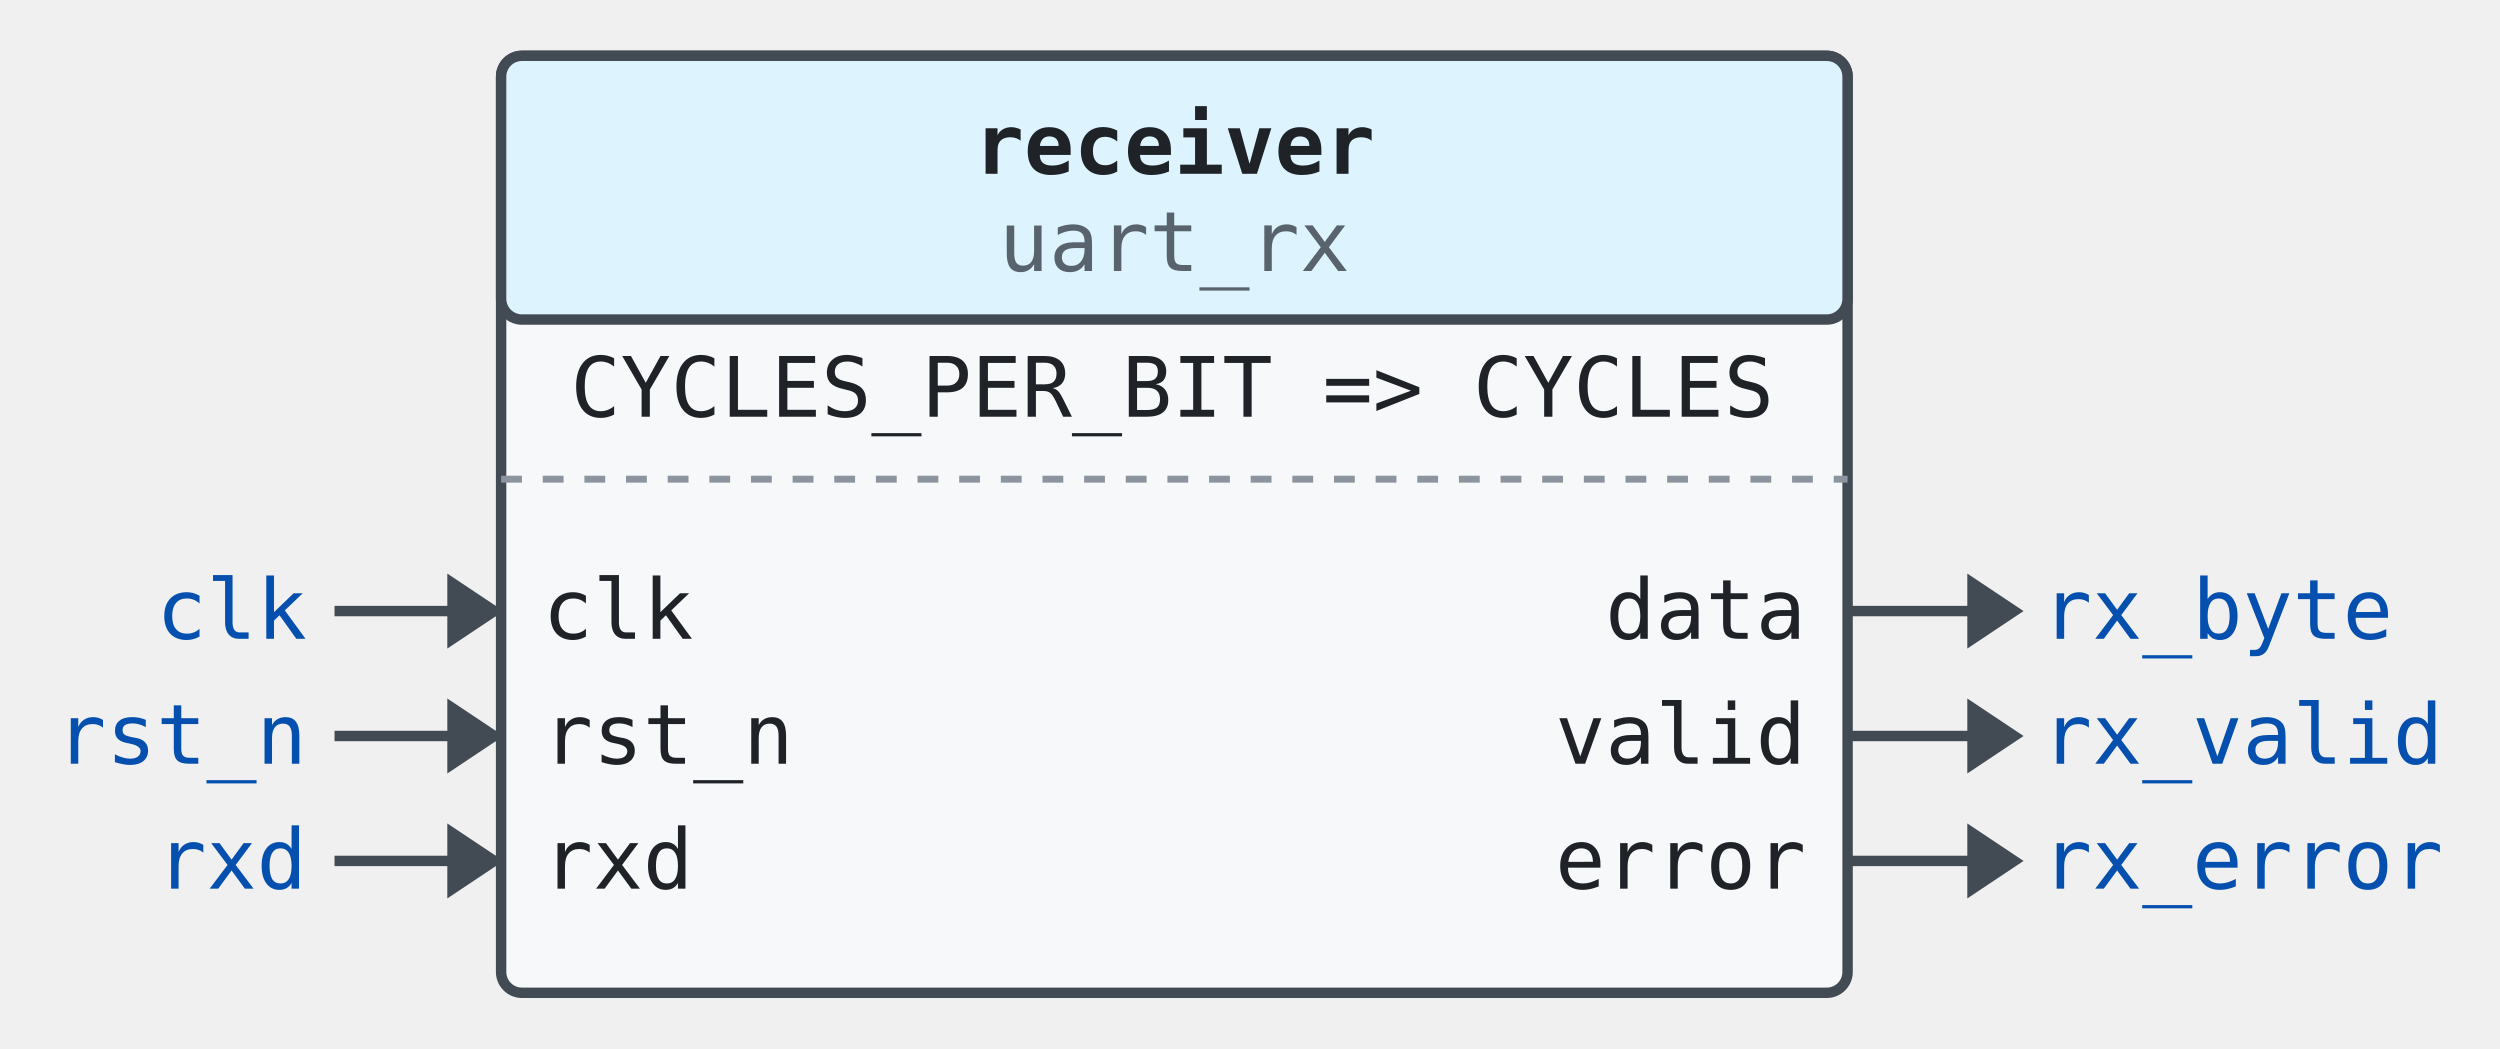
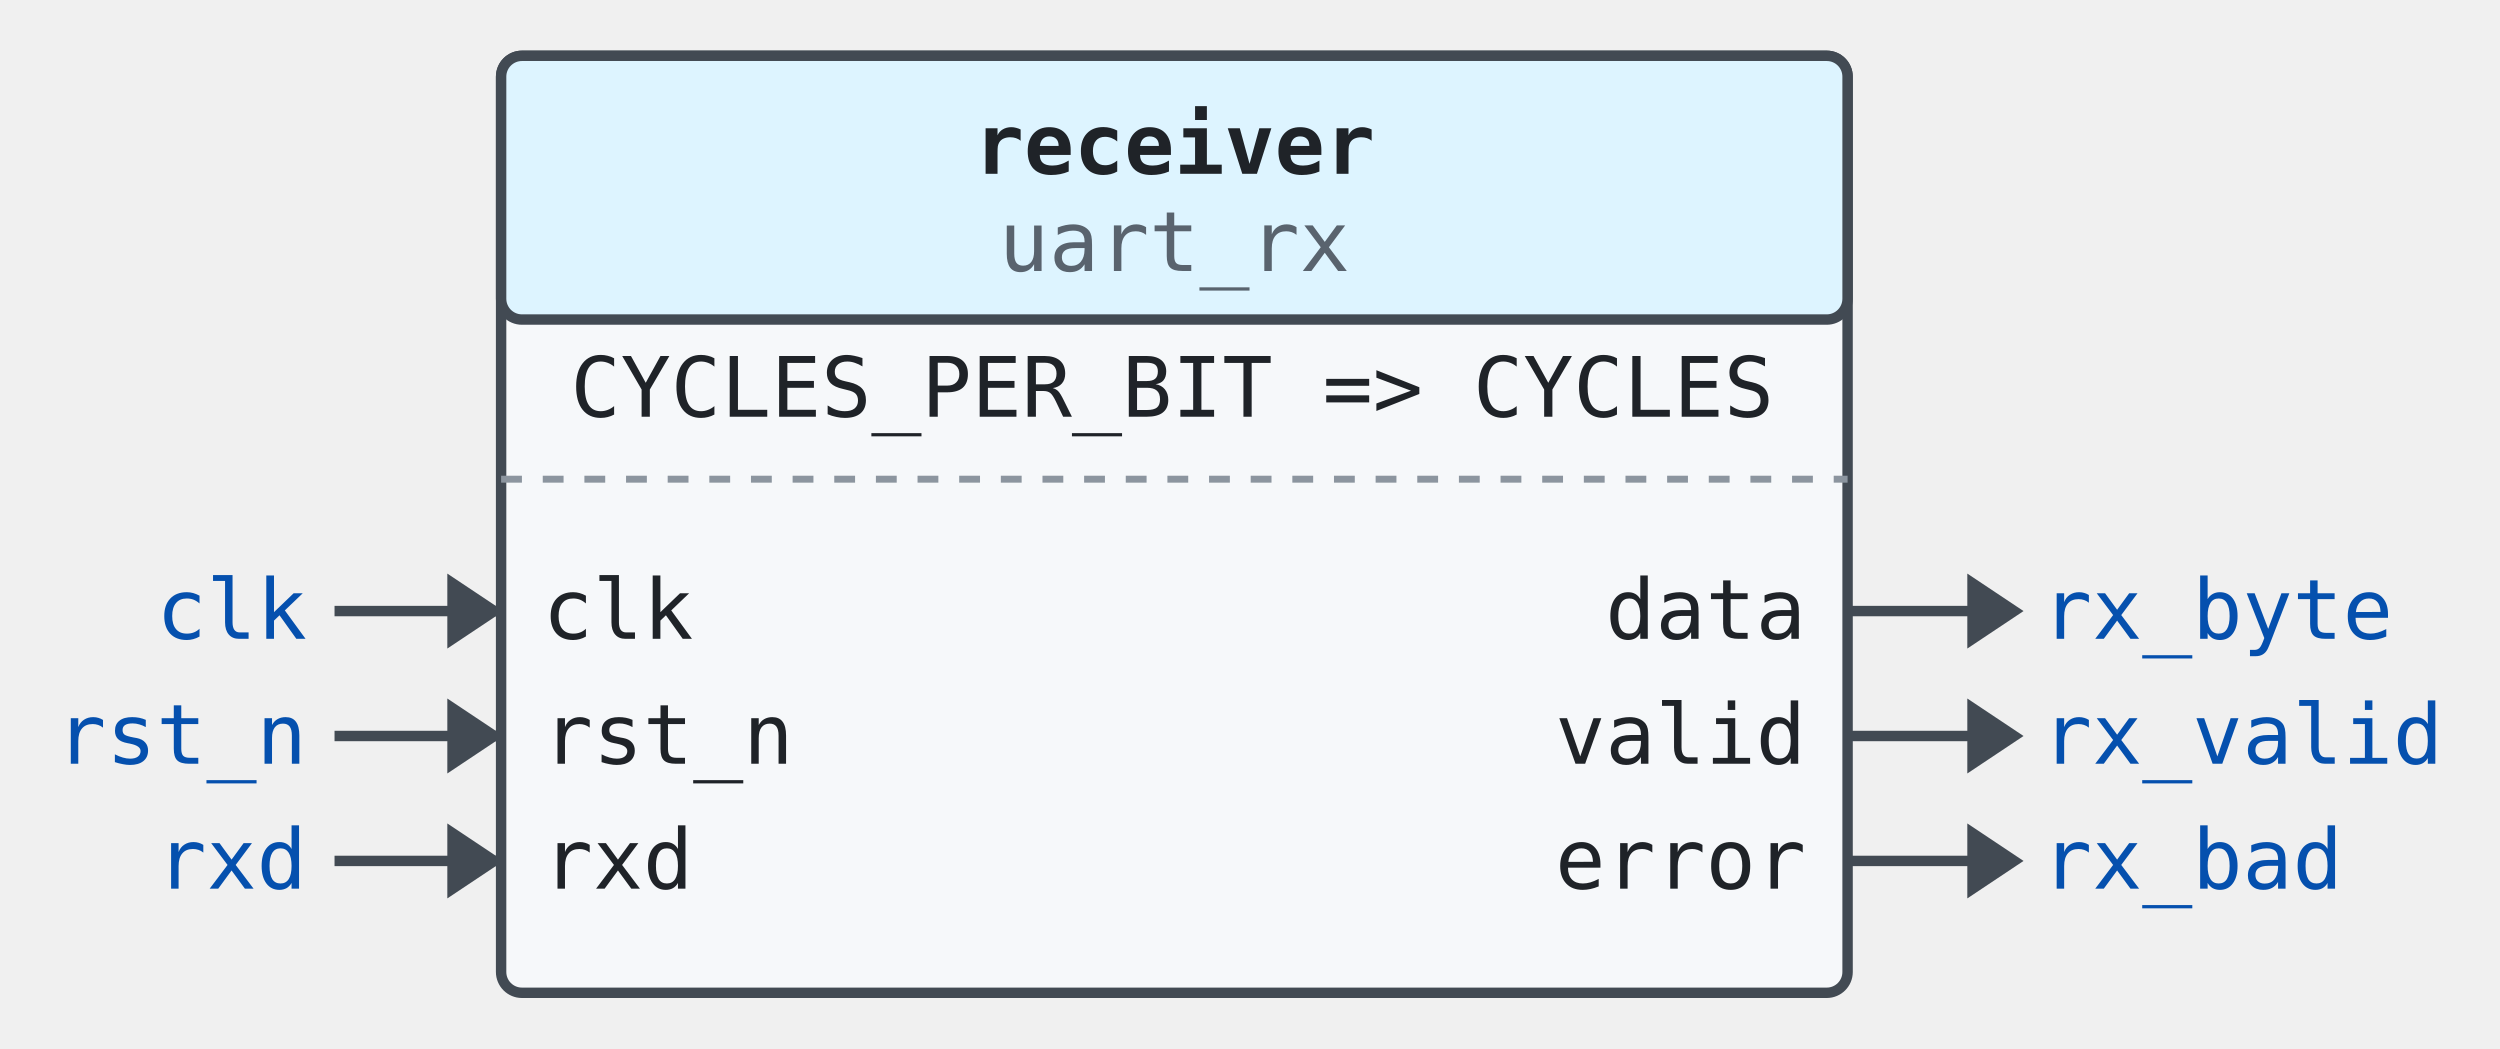
<svg xmlns="http://www.w3.org/2000/svg" class="vfl-svg" width="360" height="151" viewBox="-72.2 -8.0 360.2 151.0" role="img">
-   <style>.vfl-box{fill:#f6f8fa;stroke:#424a53;stroke-width:1.5}.vfl-head{fill:#ddf4ff;stroke:#424a53;stroke-width:1.5}.vfl-ext{fill:#ffffff;stroke:#8c959f;stroke-width:1.2;stroke-dasharray:4 3}.vfl-sep{stroke:#8c959f;stroke-width:1;stroke-dasharray:3 3}.vfl-pin{stroke:#424a53;stroke-width:1.5;fill:#424a53}.vfl-edge{stroke:#57606a;stroke-width:1.2;fill:none}.vfl-arrow{fill:#57606a}.vfl-wire{stroke:#0969da;stroke-width:1.3;fill:none}.vfl-dot{fill:#0969da}.vfl-term{fill:#ddf4ff;stroke:#424a53;stroke-width:1.2}.vfl-small{font-size:10px}.vfl-actual{fill:#0550ae}.vfl-state{fill:#f6f8fa;stroke:#424a53;stroke-width:1.5}.vfl-initial{fill:#ddf4ff;stroke:#0969da;stroke-width:2}.vfl-label-bg{fill:#ffffff;fill-opacity:0.85}text{font-family:ui-monospace,SFMono-Regular,Menlo,Consolas,'DejaVu Sans Mono','Liberation Mono',monospace;font-size:12px;fill:#1f2328}.vfl-title{font-weight:bold}.vfl-muted{fill:#59636e}a:hover text{text-decoration:underline}@media (prefers-color-scheme:dark){.vfl-box{fill:#151b23;stroke:#9198a1}.vfl-head{fill:#0c2d6b;stroke:#9198a1}.vfl-ext{fill:#0d1117;stroke:#656c76}.vfl-pin{stroke:#9198a1;fill:#9198a1}.vfl-edge{stroke:#9198a1}.vfl-arrow{fill:#9198a1}.vfl-wire{stroke:#4493f8}.vfl-dot{fill:#4493f8}.vfl-term{fill:#0c2d6b;stroke:#9198a1}.vfl-state{fill:#151b23;stroke:#9198a1}.vfl-initial{fill:#0c2d6b;stroke:#4493f8}.vfl-label-bg{fill:#0d1117}text{fill:#f0f6fc}.vfl-actual{fill:#79c0ff}.vfl-muted{fill:#9198a1}}</style>
+   <style>.vfl-box{fill:#f6f8fa;stroke:#424a53;stroke-width:1.5}.vfl-head{fill:#ddf4ff;stroke:#424a53;stroke-width:1.5}.vfl-ext{fill:#ffffff;stroke:#8c959f;stroke-width:1.2;stroke-dasharray:4 3}.vfl-sep{stroke:#8c959f;stroke-width:1;stroke-dasharray:3 3}.vfl-pin{stroke:#424a53;stroke-width:1.5;fill:#424a53}.vfl-edge{stroke:#57606a;stroke-width:1.2;fill:none}.vfl-arrow{fill:#57606a}.vfl-wire{stroke:#0969da;stroke-width:1.3;fill:none}.vfl-dot{fill:#0969da}.vfl-term{fill:#ddf4ff;stroke:#424a53;stroke-width:1.2}.vfl-small{font-size:10px}.vfl-actual{fill:#0550ae}.vfl-cross{stroke:#cf222e;stroke-width:1.5;fill:none}.vfl-cross-text{fill:#cf222e}.vfl-grid{stroke:#d0d7de;stroke-width:0.8;stroke-dasharray:2 3}.vfl-wave{stroke:#424a53;stroke-width:1.3;fill:none}.vfl-wave-x{fill:url(#vfl-hatch)}.vfl-wave-d0{fill:#ffffff}.vfl-wave-d2{fill:#ffffff}.vfl-wave-d3{fill:#fff8c5}.vfl-wave-d4{fill:#ffebe9}.vfl-wave-d5{fill:#ddf4ff}.vfl-wave-d6{fill:#dafbe1}.vfl-wave-d7{fill:#fbefff}.vfl-wave-d8{fill:#fff1e5}.vfl-wave-d9{fill:#eaeef2}.vfl-gap{fill:#ffffff;stroke:#424a53;stroke-width:1}.vfl-state{fill:#f6f8fa;stroke:#424a53;stroke-width:1.5}.vfl-initial{fill:#ddf4ff;stroke:#0969da;stroke-width:2}.vfl-label-bg{fill:#ffffff;fill-opacity:0.85}text{font-family:ui-monospace,SFMono-Regular,Menlo,Consolas,'DejaVu Sans Mono','Liberation Mono',monospace;font-size:12px;fill:#1f2328}.vfl-title{font-weight:bold}.vfl-muted{fill:#59636e}a:hover text{text-decoration:underline}@media (prefers-color-scheme:dark){.vfl-box{fill:#151b23;stroke:#9198a1}.vfl-head{fill:#0c2d6b;stroke:#9198a1}.vfl-ext{fill:#0d1117;stroke:#656c76}.vfl-pin{stroke:#9198a1;fill:#9198a1}.vfl-edge{stroke:#9198a1}.vfl-arrow{fill:#9198a1}.vfl-wire{stroke:#4493f8}.vfl-dot{fill:#4493f8}.vfl-term{fill:#0c2d6b;stroke:#9198a1}.vfl-state{fill:#151b23;stroke:#9198a1}.vfl-initial{fill:#0c2d6b;stroke:#4493f8}.vfl-label-bg{fill:#0d1117}text{fill:#f0f6fc}.vfl-actual{fill:#79c0ff}.vfl-cross{stroke:#ff7b72}.vfl-cross-text{fill:#ff7b72}.vfl-grid{stroke:#3d444d}.vfl-wave{stroke:#9198a1}.vfl-wave-d0{fill:#151b23}.vfl-wave-d2{fill:#151b23}.vfl-wave-d3{fill:#3b2e00}.vfl-wave-d4{fill:#4c1d1d}.vfl-wave-d5{fill:#0c2d6b}.vfl-wave-d6{fill:#0f3a1d}.vfl-wave-d7{fill:#3a1d4c}.vfl-wave-d8{fill:#4a2a10}.vfl-wave-d9{fill:#262c36}.vfl-gap{fill:#0d1117;stroke:#9198a1}.vfl-muted{fill:#9198a1}}</style>
  <defs>
    <marker id="vfl-arrow" viewBox="0 0 10 10" refX="9" refY="5" markerWidth="8" markerHeight="8" orient="auto-start-reverse">
      <path class="vfl-arrow" d="M0,0L10,5L0,10z" />
    </marker>
  </defs>
  <rect class="vfl-box" x="0.0" y="0.0" width="194.0" height="135.0" rx="3" />
  <rect class="vfl-head" x="0.0" y="0.0" width="194.0" height="38.0" rx="3" />
  <text x="97.0" y="17.0" text-anchor="middle" class="vfl-title">receiver</text>
  <text x="97.0" y="31.0" text-anchor="middle" class="vfl-muted">uart_rx</text>
  <text x="10.0" y="52.0" text-anchor="start">CYCLES_PER_BIT =&gt; CYCLES</text>
  <line class="vfl-sep" x1="0.0" y1="61.0" x2="194.0" y2="61.0" />
  <line class="vfl-pin" x1="-24.0" y1="80.0" x2="0.0" y2="80.0" />
  <path class="vfl-pin" d="M-1.0,80.0l-6,-4v8z" />
  <text x="6.0" y="84.0" text-anchor="start">clk</text>
  <text x="-28.0" y="84.0" text-anchor="end" class="vfl-actual">clk</text>
  <line class="vfl-pin" x1="-24.0" y1="98.0" x2="0.0" y2="98.0" />
  <path class="vfl-pin" d="M-1.0,98.0l-6,-4v8z" />
  <text x="6.0" y="102.0" text-anchor="start">rst_n</text>
  <text x="-28.0" y="102.0" text-anchor="end" class="vfl-actual">rst_n</text>
  <line class="vfl-pin" x1="-24.0" y1="116.0" x2="0.0" y2="116.0" />
  <path class="vfl-pin" d="M-1.0,116.0l-6,-4v8z" />
  <text x="6.0" y="120.0" text-anchor="start">rxd</text>
  <text x="-28.0" y="120.0" text-anchor="end" class="vfl-actual">rxd</text>
  <line class="vfl-pin" x1="194.0" y1="80.0" x2="218.0" y2="80.0" />
  <path class="vfl-pin" d="M218.0,80.0l-6,-4v8z" />
  <text x="188.0" y="84.0" text-anchor="end">data</text>
  <text x="222.0" y="84.0" text-anchor="start" class="vfl-actual">rx_byte</text>
  <line class="vfl-pin" x1="194.0" y1="98.0" x2="218.0" y2="98.0" />
  <path class="vfl-pin" d="M218.0,98.0l-6,-4v8z" />
  <text x="188.0" y="102.0" text-anchor="end">valid</text>
  <text x="222.0" y="102.0" text-anchor="start" class="vfl-actual">rx_valid</text>
  <line class="vfl-pin" x1="194.0" y1="116.0" x2="218.0" y2="116.0" />
  <path class="vfl-pin" d="M218.0,116.0l-6,-4v8z" />
  <text x="188.0" y="120.0" text-anchor="end">error</text>
-   <text x="222.0" y="120.0" text-anchor="start" class="vfl-actual">rx_error</text>
+   <text x="222.0" y="120.0" text-anchor="start" class="vfl-actual">rx_bad</text>
</svg>
